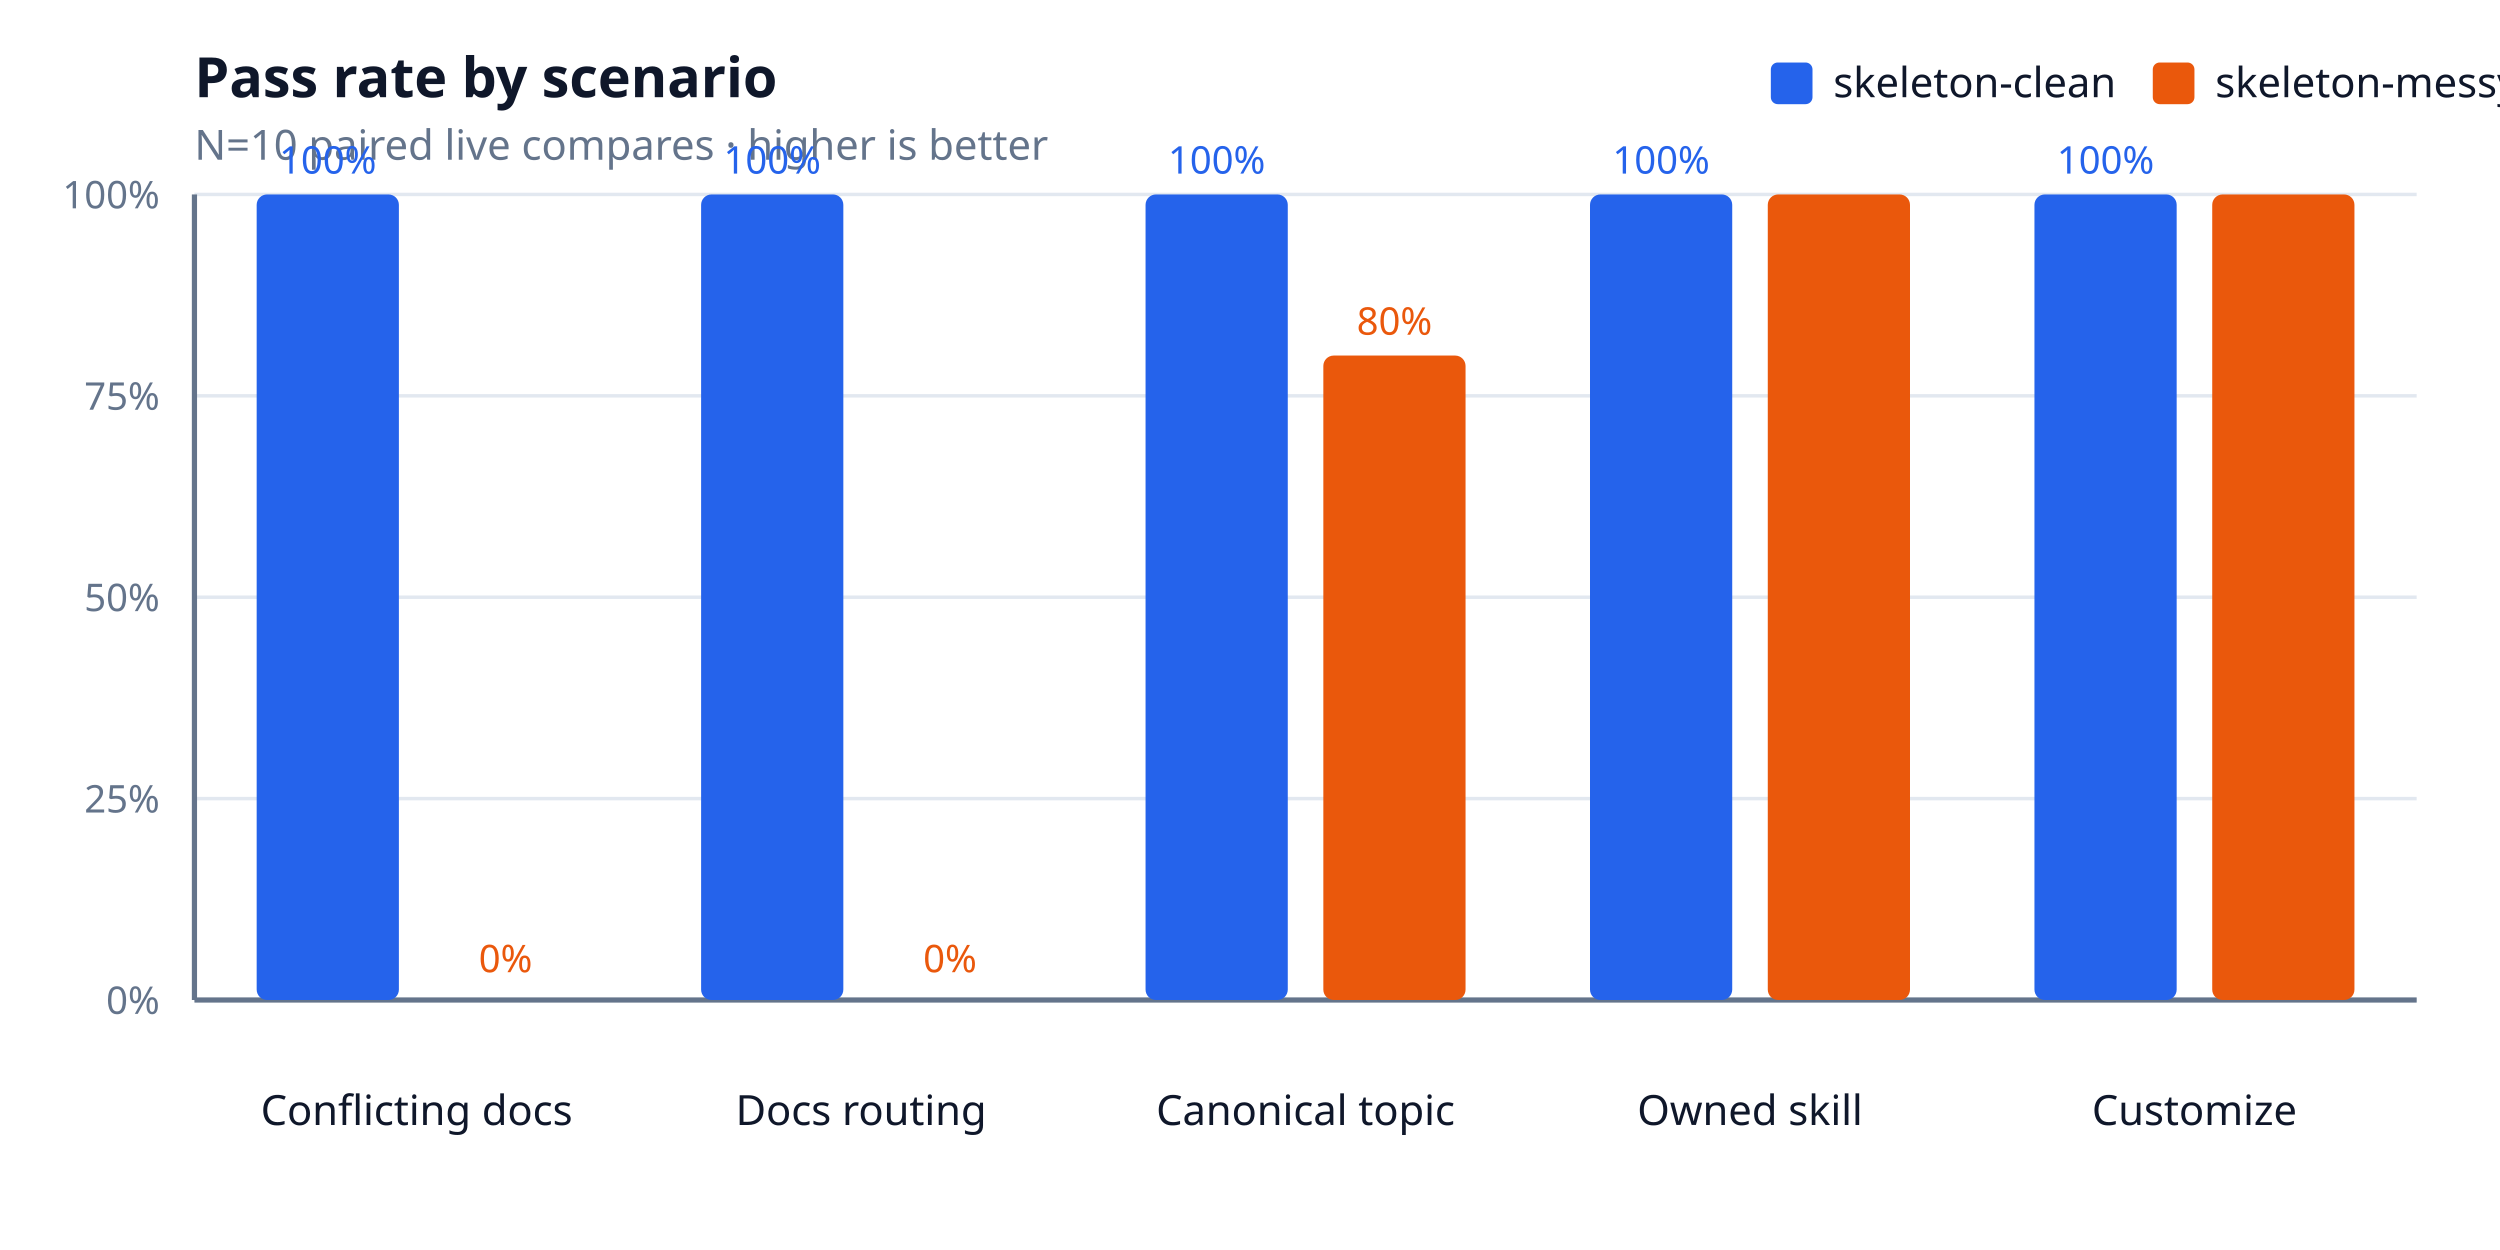
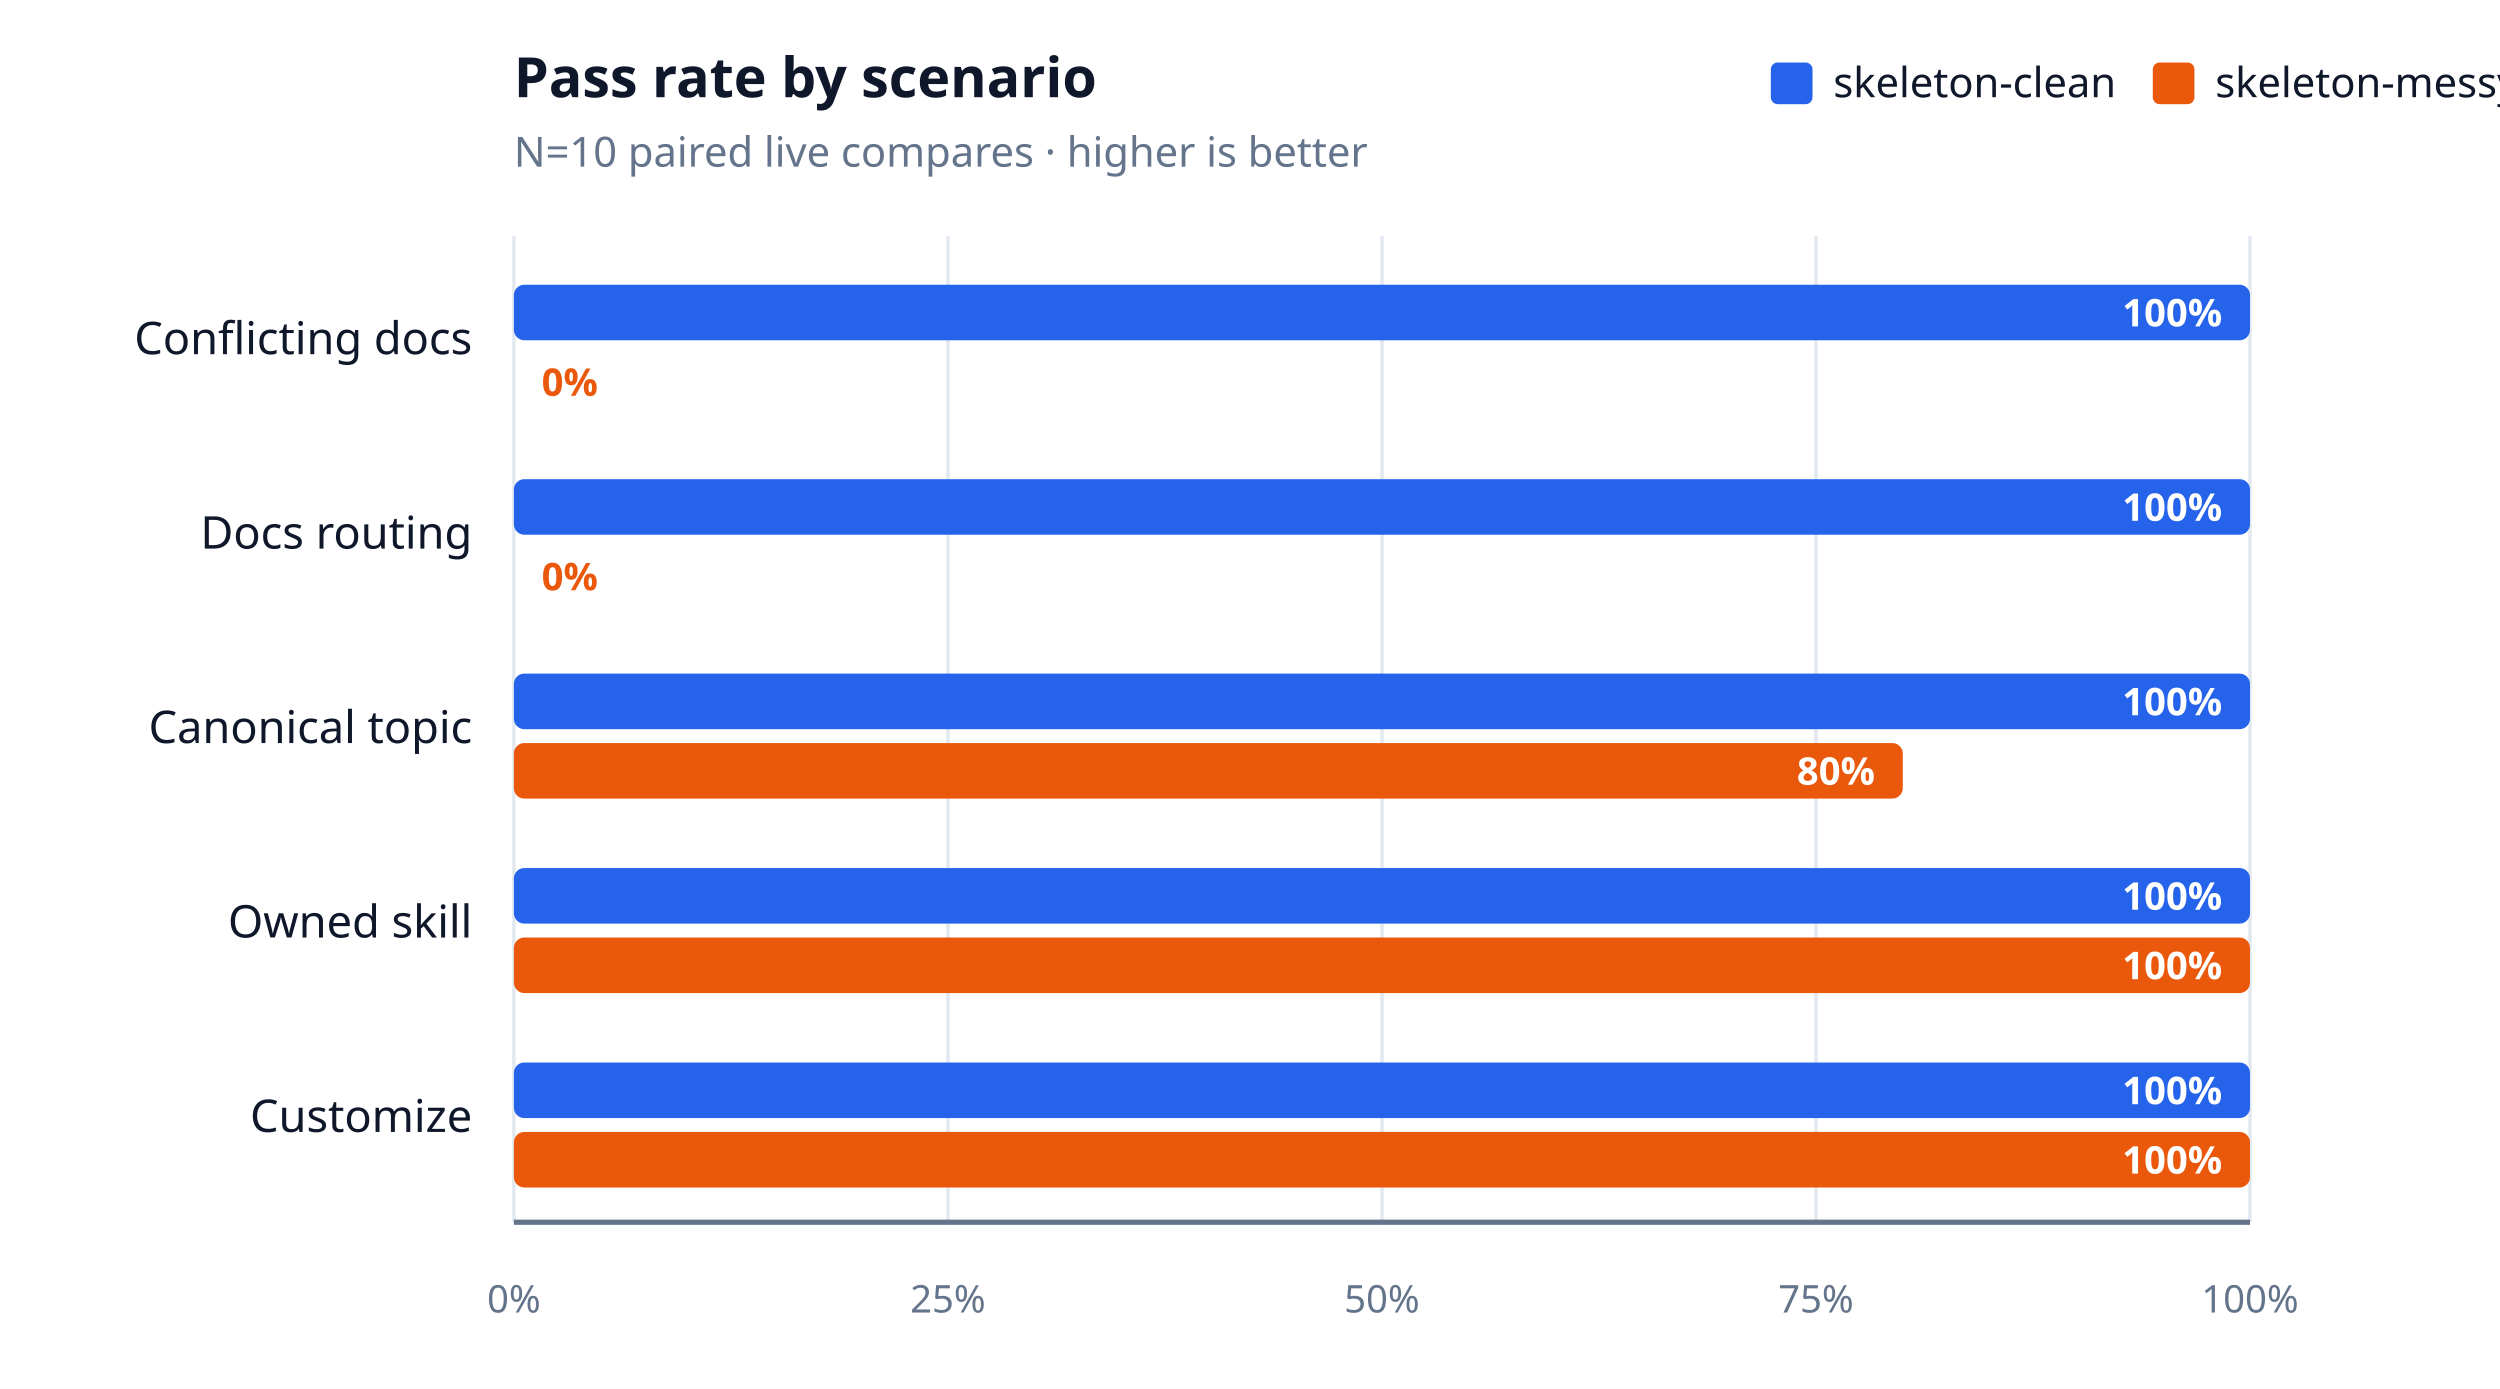
- <svg xmlns="http://www.w3.org/2000/svg" width="720" height="360" viewBox="0 0 720 360" role="img" aria-label="Pass rate by scenario, clean vs messy">
+ <svg xmlns="http://www.w3.org/2000/svg" width="720" height="400" viewBox="0 0 720 400" role="img" aria-label="Pass rate by scenario, clean vs messy">
  <rect width="100%" height="100%" fill="#ffffff" />
-   <text x="56" y="28" fill="#0f172a" font-size="16" font-weight="600" font-family="ui-sans-serif, system-ui, sans-serif">Pass rate by scenario</text>
-   <text x="56" y="46" fill="#64748b" font-size="12" font-family="ui-sans-serif, system-ui, sans-serif">N=10 paired live compares · higher is better</text>
+   <text x="148" y="28" fill="#0f172a" font-size="16" font-weight="600" font-family="ui-sans-serif, system-ui, sans-serif">Pass rate by scenario</text>
+   <text x="148" y="48" fill="#64748b" font-size="12" font-family="ui-sans-serif, system-ui, sans-serif">N=10 paired live compares · higher is better</text>
  <rect x="510" y="18" width="12" height="12" fill="#2563eb" rx="2" />
  <text x="528" y="28" fill="#0f172a" font-size="12" font-family="ui-sans-serif, system-ui, sans-serif">skeleton-clean</text>
  <rect x="620" y="18" width="12" height="12" fill="#ea580c" rx="2" />
  <text x="638" y="28" fill="#0f172a" font-size="12" font-family="ui-sans-serif, system-ui, sans-serif">skeleton-messy</text>
-   <line x1="56" y1="288" x2="696" y2="288" stroke="#e2e8f0" stroke-width="1" />
-   <text x="46" y="292" text-anchor="end" fill="#64748b" font-size="11" font-family="ui-sans-serif, system-ui, sans-serif">0%</text>
-   <line x1="56" y1="230" x2="696" y2="230" stroke="#e2e8f0" stroke-width="1" />
-   <text x="46" y="234" text-anchor="end" fill="#64748b" font-size="11" font-family="ui-sans-serif, system-ui, sans-serif">25%</text>
-   <line x1="56" y1="172" x2="696" y2="172" stroke="#e2e8f0" stroke-width="1" />
-   <text x="46" y="176" text-anchor="end" fill="#64748b" font-size="11" font-family="ui-sans-serif, system-ui, sans-serif">50%</text>
-   <line x1="56" y1="114" x2="696" y2="114" stroke="#e2e8f0" stroke-width="1" />
-   <text x="46" y="118" text-anchor="end" fill="#64748b" font-size="11" font-family="ui-sans-serif, system-ui, sans-serif">75%</text>
-   <line x1="56" y1="56" x2="696" y2="56" stroke="#e2e8f0" stroke-width="1" />
-   <text x="46" y="60" text-anchor="end" fill="#64748b" font-size="11" font-family="ui-sans-serif, system-ui, sans-serif">100%</text>
-   <line x1="56" y1="288" x2="696" y2="288" stroke="#64748b" stroke-width="1.5" />
-   <line x1="56" y1="56" x2="56" y2="288" stroke="#64748b" stroke-width="1.5" />
-   <rect x="73.92" y="56" width="40.96" height="232" fill="#2563eb" rx="3" />
-   <rect x="125.12" y="288" width="40.96" height="0" fill="#ea580c" rx="3" />
-   <text x="120" y="324" text-anchor="middle" fill="#0f172a" font-size="12" font-family="ui-sans-serif, system-ui, sans-serif">Conflicting docs</text>
-   <text x="94.4" y="50" text-anchor="middle" fill="#2563eb" font-size="11" font-family="ui-sans-serif, system-ui, sans-serif">100%</text>
-   <text x="145.6" y="280" text-anchor="middle" fill="#ea580c" font-size="11" font-family="ui-sans-serif, system-ui, sans-serif">0%</text>
-   <rect x="201.92" y="56" width="40.96" height="232" fill="#2563eb" rx="3" />
-   <rect x="253.12" y="288" width="40.96" height="0" fill="#ea580c" rx="3" />
-   <text x="248" y="324" text-anchor="middle" fill="#0f172a" font-size="12" font-family="ui-sans-serif, system-ui, sans-serif">Docs routing</text>
-   <text x="222.4" y="50" text-anchor="middle" fill="#2563eb" font-size="11" font-family="ui-sans-serif, system-ui, sans-serif">100%</text>
-   <text x="273.6" y="280" text-anchor="middle" fill="#ea580c" font-size="11" font-family="ui-sans-serif, system-ui, sans-serif">0%</text>
-   <rect x="329.92" y="56" width="40.96" height="232" fill="#2563eb" rx="3" />
-   <rect x="381.12" y="102.4" width="40.96" height="185.6" fill="#ea580c" rx="3" />
-   <text x="376" y="324" text-anchor="middle" fill="#0f172a" font-size="12" font-family="ui-sans-serif, system-ui, sans-serif">Canonical topic</text>
-   <text x="350.4" y="50" text-anchor="middle" fill="#2563eb" font-size="11" font-family="ui-sans-serif, system-ui, sans-serif">100%</text>
-   <text x="401.6" y="96.4" text-anchor="middle" fill="#ea580c" font-size="11" font-family="ui-sans-serif, system-ui, sans-serif">80%</text>
-   <rect x="457.92" y="56" width="40.96" height="232" fill="#2563eb" rx="3" />
-   <rect x="509.12" y="56" width="40.96" height="232" fill="#ea580c" rx="3" />
-   <text x="504" y="324" text-anchor="middle" fill="#0f172a" font-size="12" font-family="ui-sans-serif, system-ui, sans-serif">Owned skill</text>
-   <text x="478.4" y="50" text-anchor="middle" fill="#2563eb" font-size="11" font-family="ui-sans-serif, system-ui, sans-serif">100%</text>
-   <text x="529.6" y="68" text-anchor="middle" fill="#ea580c" font-size="11" font-family="ui-sans-serif, system-ui, sans-serif">100%</text>
-   <rect x="585.92" y="56" width="40.96" height="232" fill="#2563eb" rx="3" />
-   <rect x="637.12" y="56" width="40.96" height="232" fill="#ea580c" rx="3" />
-   <text x="632" y="324" text-anchor="middle" fill="#0f172a" font-size="12" font-family="ui-sans-serif, system-ui, sans-serif">Customize</text>
-   <text x="606.4" y="50" text-anchor="middle" fill="#2563eb" font-size="11" font-family="ui-sans-serif, system-ui, sans-serif">100%</text>
-   <text x="657.6" y="68" text-anchor="middle" fill="#ea580c" font-size="11" font-family="ui-sans-serif, system-ui, sans-serif">100%</text>
+   <line x1="148" y1="68" x2="148" y2="352" stroke="#e2e8f0" stroke-width="1" />
+   <text x="148" y="378" text-anchor="middle" fill="#64748b" font-size="11" font-family="ui-sans-serif, system-ui, sans-serif">0%</text>
+   <line x1="273" y1="68" x2="273" y2="352" stroke="#e2e8f0" stroke-width="1" />
+   <text x="273" y="378" text-anchor="middle" fill="#64748b" font-size="11" font-family="ui-sans-serif, system-ui, sans-serif">25%</text>
+   <line x1="398" y1="68" x2="398" y2="352" stroke="#e2e8f0" stroke-width="1" />
+   <text x="398" y="378" text-anchor="middle" fill="#64748b" font-size="11" font-family="ui-sans-serif, system-ui, sans-serif">50%</text>
+   <line x1="523" y1="68" x2="523" y2="352" stroke="#e2e8f0" stroke-width="1" />
+   <text x="523" y="378" text-anchor="middle" fill="#64748b" font-size="11" font-family="ui-sans-serif, system-ui, sans-serif">75%</text>
+   <line x1="648" y1="68" x2="648" y2="352" stroke="#e2e8f0" stroke-width="1" />
+   <text x="648" y="378" text-anchor="middle" fill="#64748b" font-size="11" font-family="ui-sans-serif, system-ui, sans-serif">100%</text>
+   <line x1="148" y1="352" x2="648" y2="352" stroke="#64748b" stroke-width="1.5" />
+   <text x="136" y="102" text-anchor="end" fill="#0f172a" font-size="13" font-family="ui-sans-serif, system-ui, sans-serif">Conflicting docs</text>
+   <rect x="148" y="82" width="500" height="16" fill="#2563eb" rx="3" />
+   <text x="640" y="94" text-anchor="end" fill="#ffffff" font-size="11" font-weight="600" font-family="ui-sans-serif, system-ui, sans-serif">100%</text>
+   <rect x="148" y="102" width="0" height="16" fill="#ea580c" rx="3" />
+   <text x="156" y="114" text-anchor="start" fill="#ea580c" font-size="11" font-weight="600" font-family="ui-sans-serif, system-ui, sans-serif">0%</text>
+   <text x="136" y="158" text-anchor="end" fill="#0f172a" font-size="13" font-family="ui-sans-serif, system-ui, sans-serif">Docs routing</text>
+   <rect x="148" y="138" width="500" height="16" fill="#2563eb" rx="3" />
+   <text x="640" y="150" text-anchor="end" fill="#ffffff" font-size="11" font-weight="600" font-family="ui-sans-serif, system-ui, sans-serif">100%</text>
+   <rect x="148" y="158" width="0" height="16" fill="#ea580c" rx="3" />
+   <text x="156" y="170" text-anchor="start" fill="#ea580c" font-size="11" font-weight="600" font-family="ui-sans-serif, system-ui, sans-serif">0%</text>
+   <text x="136" y="214" text-anchor="end" fill="#0f172a" font-size="13" font-family="ui-sans-serif, system-ui, sans-serif">Canonical topic</text>
+   <rect x="148" y="194" width="500" height="16" fill="#2563eb" rx="3" />
+   <text x="640" y="206" text-anchor="end" fill="#ffffff" font-size="11" font-weight="600" font-family="ui-sans-serif, system-ui, sans-serif">100%</text>
+   <rect x="148" y="214" width="400" height="16" fill="#ea580c" rx="3" />
+   <text x="540" y="226" text-anchor="end" fill="#ffffff" font-size="11" font-weight="600" font-family="ui-sans-serif, system-ui, sans-serif">80%</text>
+   <text x="136" y="270" text-anchor="end" fill="#0f172a" font-size="13" font-family="ui-sans-serif, system-ui, sans-serif">Owned skill</text>
+   <rect x="148" y="250" width="500" height="16" fill="#2563eb" rx="3" />
+   <text x="640" y="262" text-anchor="end" fill="#ffffff" font-size="11" font-weight="600" font-family="ui-sans-serif, system-ui, sans-serif">100%</text>
+   <rect x="148" y="270" width="500" height="16" fill="#ea580c" rx="3" />
+   <text x="640" y="282" text-anchor="end" fill="#ffffff" font-size="11" font-weight="600" font-family="ui-sans-serif, system-ui, sans-serif">100%</text>
+   <text x="136" y="326" text-anchor="end" fill="#0f172a" font-size="13" font-family="ui-sans-serif, system-ui, sans-serif">Customize</text>
+   <rect x="148" y="306" width="500" height="16" fill="#2563eb" rx="3" />
+   <text x="640" y="318" text-anchor="end" fill="#ffffff" font-size="11" font-weight="600" font-family="ui-sans-serif, system-ui, sans-serif">100%</text>
+   <rect x="148" y="326" width="500" height="16" fill="#ea580c" rx="3" />
+   <text x="640" y="338" text-anchor="end" fill="#ffffff" font-size="11" font-weight="600" font-family="ui-sans-serif, system-ui, sans-serif">100%</text>
</svg>
